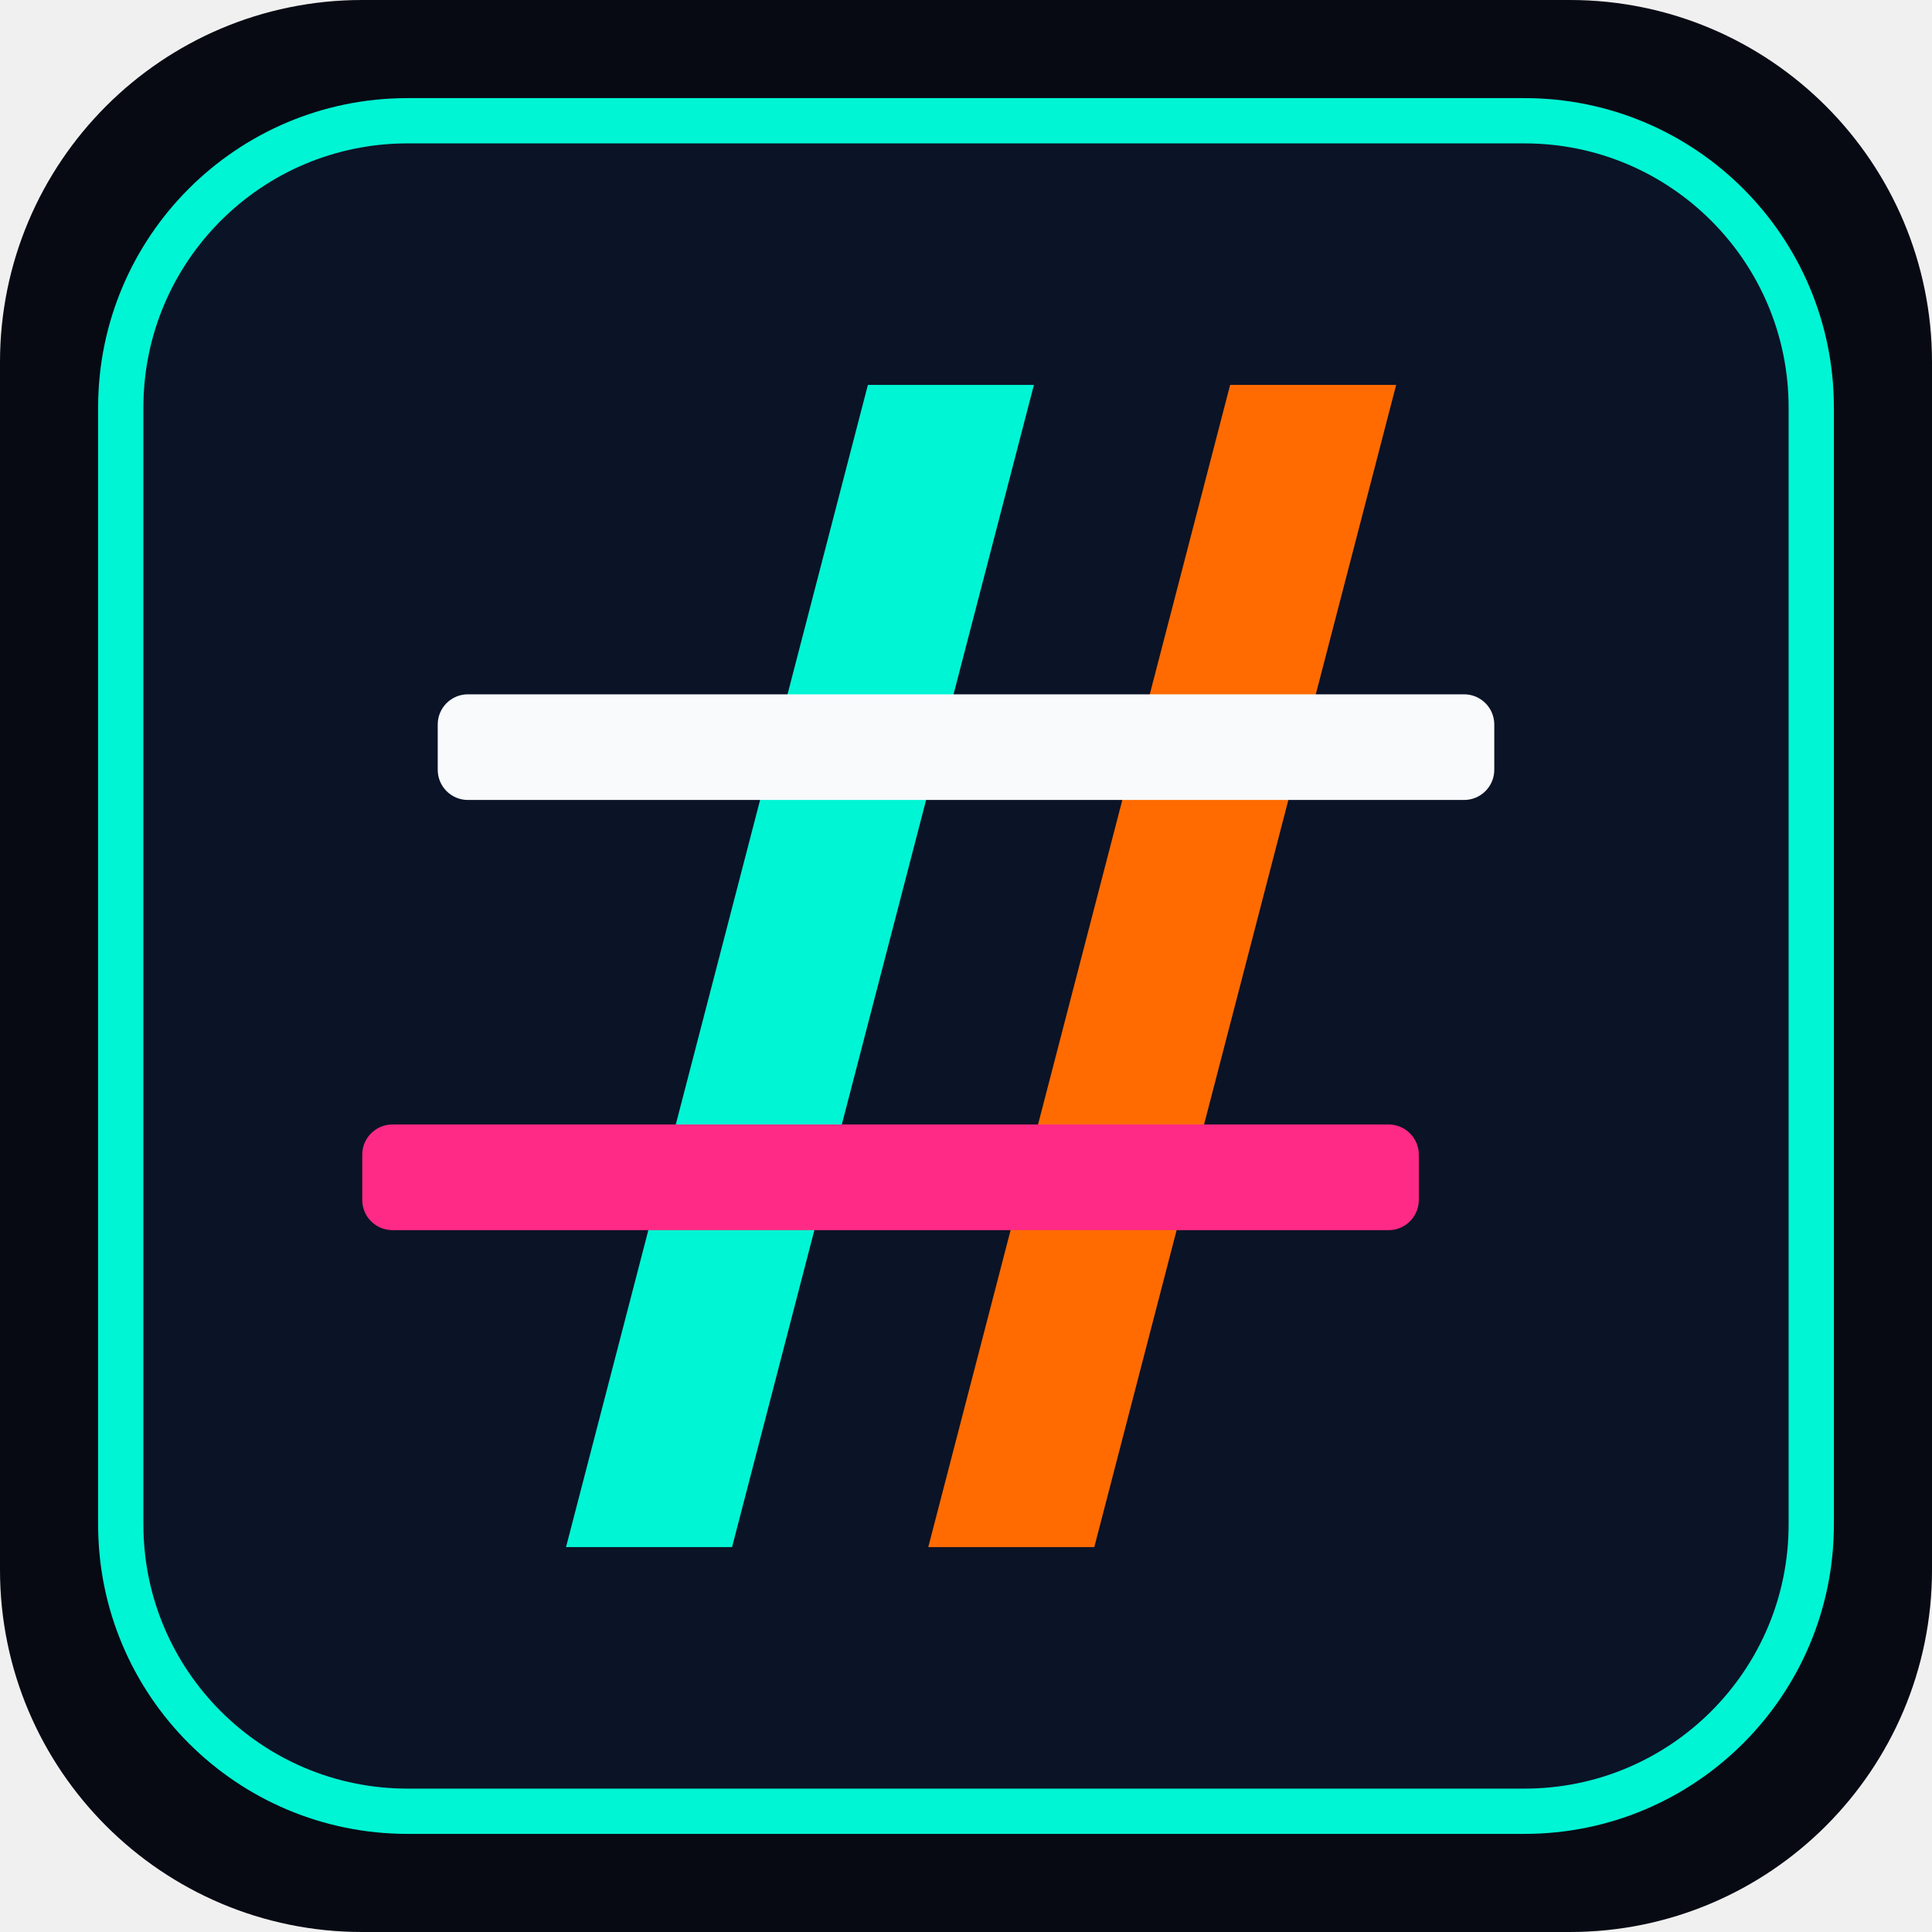
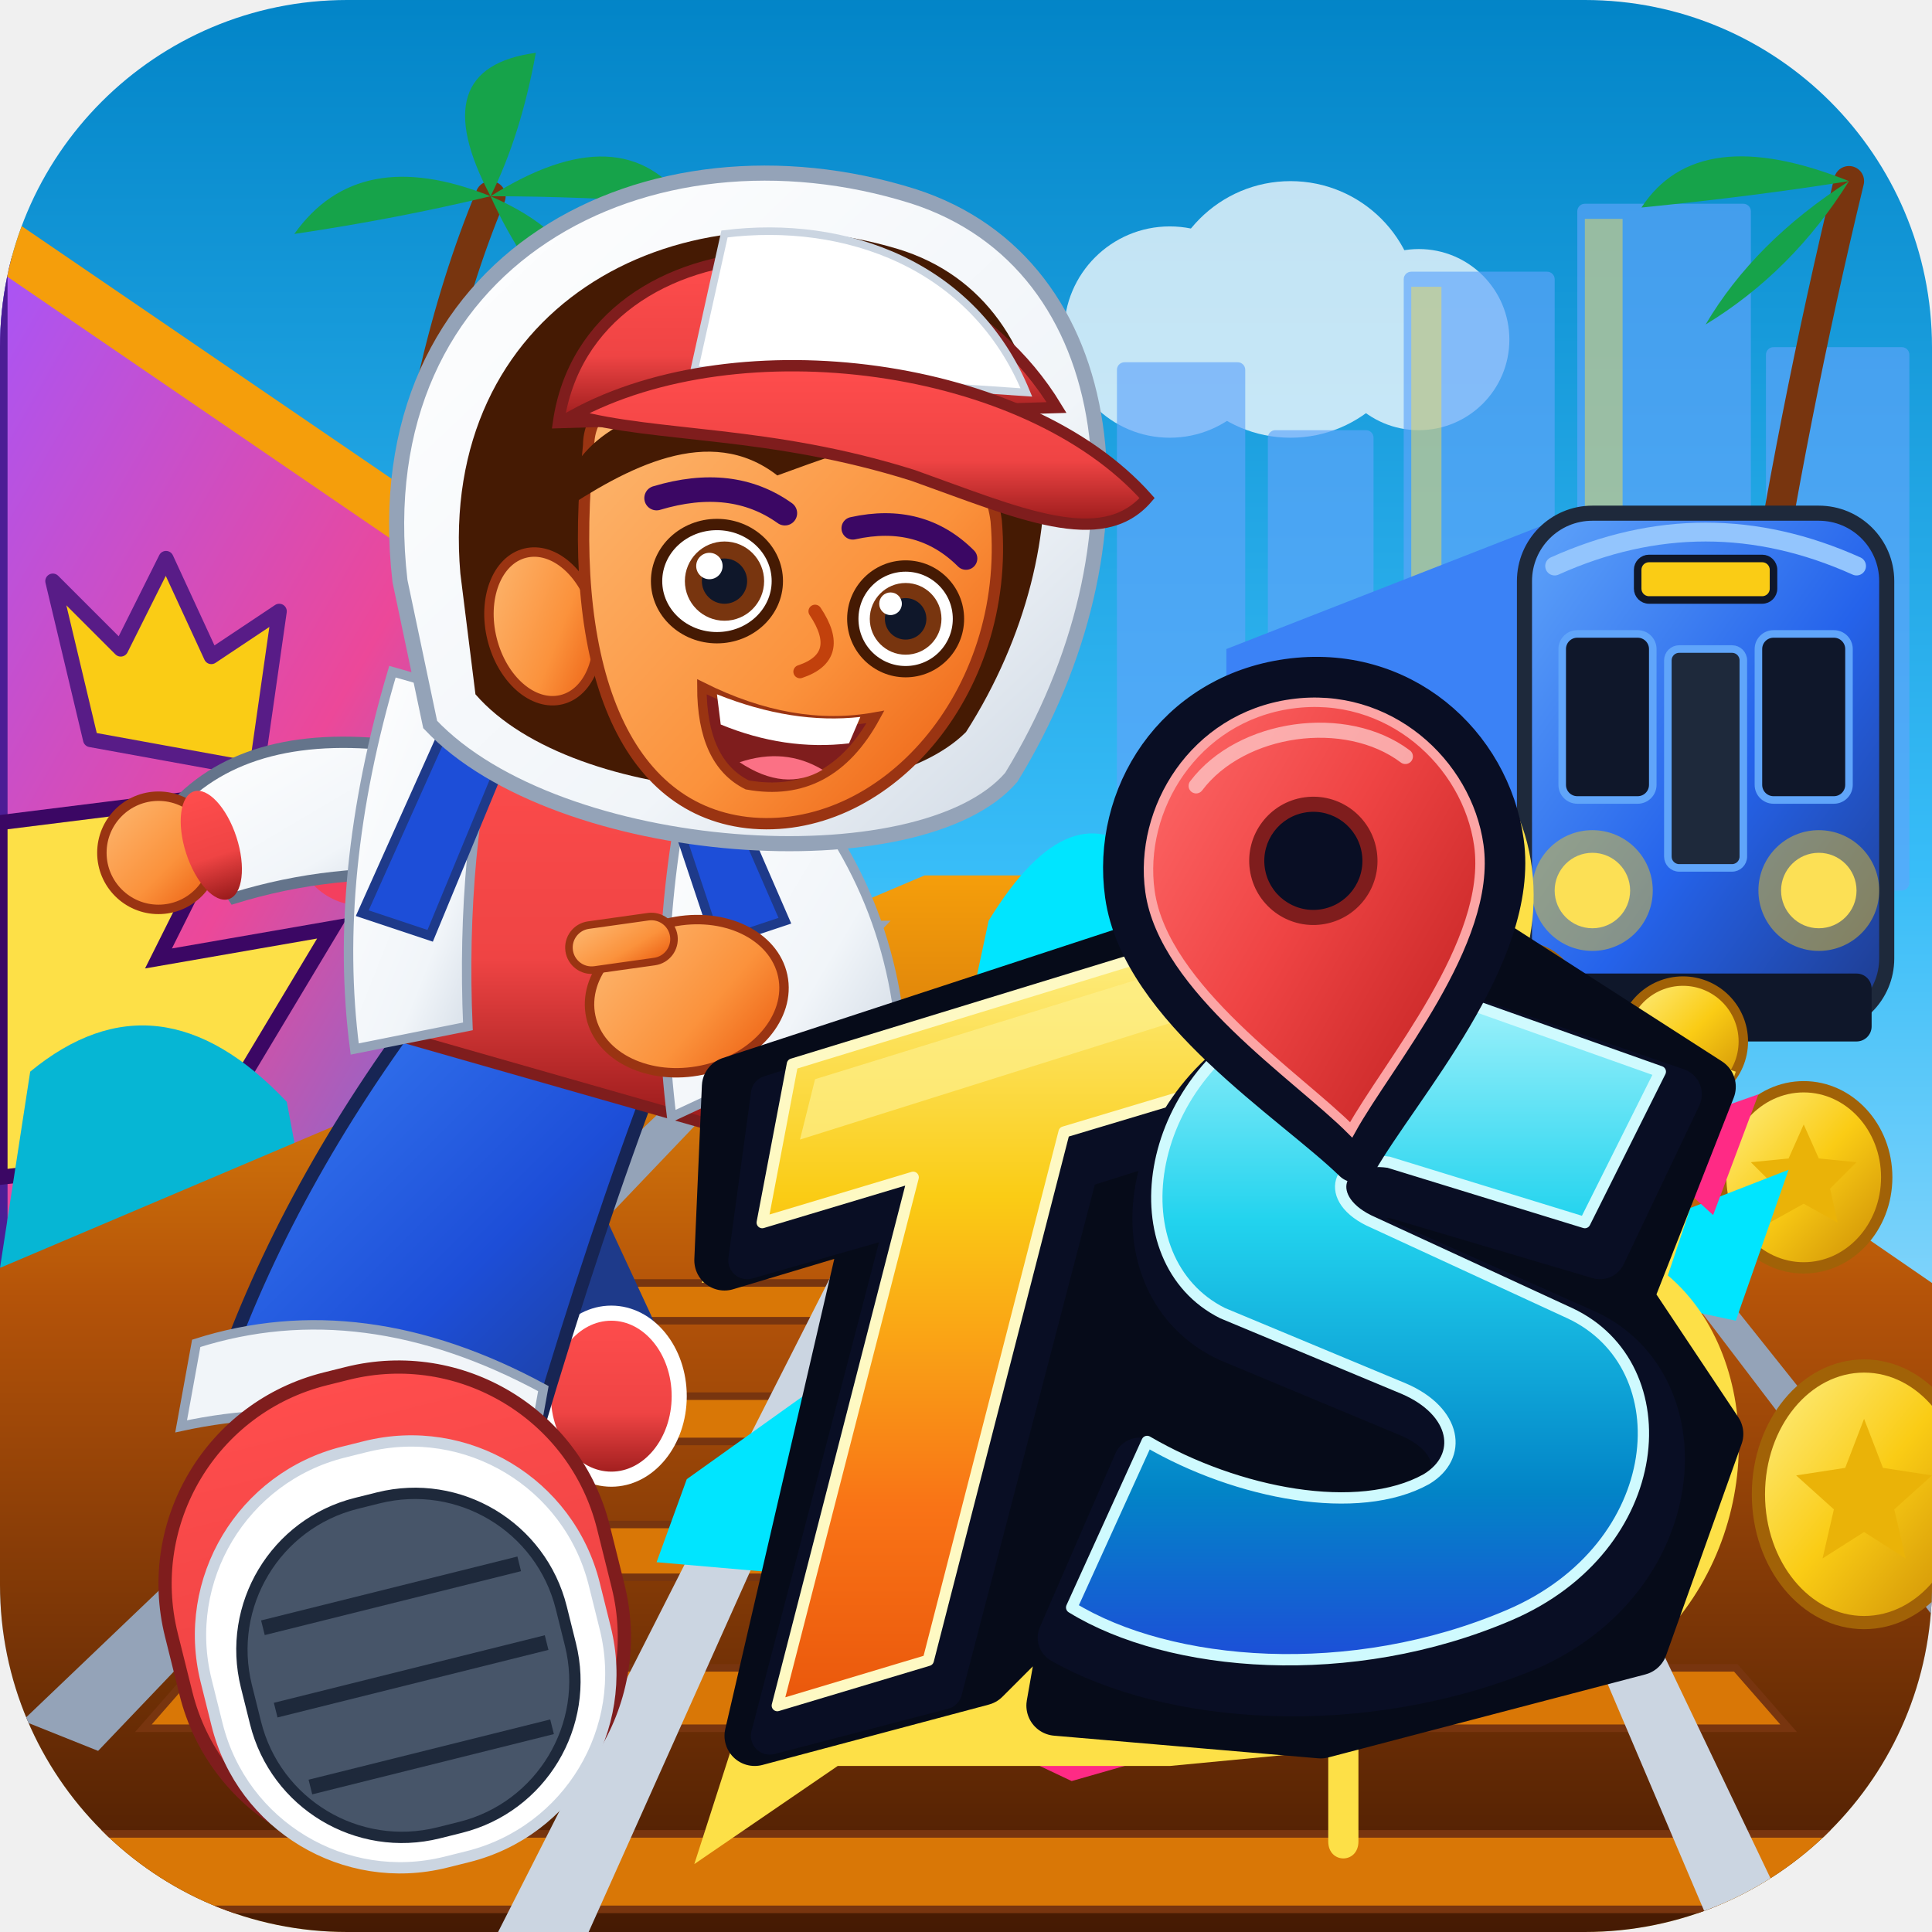
<svg xmlns="http://www.w3.org/2000/svg" viewBox="0 0 512 512" width="512" height="512">
-   <rect width="512" height="512" rx="96" fill="#070913" />
-   <rect x="32" y="32" width="448" height="448" rx="76" fill="#0b1326" stroke="#00f5d4" stroke-width="12" />
-   <polygon points="150,410 230,102 274,102 194,410" fill="#00f5d4" />
-   <polygon points="246,410 326,102 370,102 290,410" fill="#ff6b00" />
-   <rect x="116" y="184" width="280" height="28" rx="8" fill="#f8fafc" />
-   <rect x="96" y="298" width="280" height="28" rx="8" fill="#ff2a85" />
+   <defs>
+     <linearGradient id="skyGrad" x1="0%" y1="0%" x2="0%" y2="100%">
+       <stop offset="0%" stop-color="#0284c7" />
+       <stop offset="45%" stop-color="#38bdf8" />
+       <stop offset="85%" stop-color="#bae6fd" />
+       <stop offset="100%" stop-color="#fef08a" />
+     </linearGradient>
+     <linearGradient id="groundGrad" x1="0%" y1="0%" x2="0%" y2="100%">
+       <stop offset="0%" stop-color="#f59e0b" />
+       <stop offset="40%" stop-color="#b45309" />
+       <stop offset="100%" stop-color="#451a03" />
+     </linearGradient>
+     <linearGradient id="wallGrad" x1="0%" y1="0%" x2="100%" y2="100%">
+       <stop offset="0%" stop-color="#a855f7" />
+       <stop offset="50%" stop-color="#ec4899" />
+       <stop offset="100%" stop-color="#3b82f6" />
+     </linearGradient>
+     <linearGradient id="trainGrad" x1="0%" y1="0%" x2="100%" y2="100%">
+       <stop offset="0%" stop-color="#60a5fa" />
+       <stop offset="55%" stop-color="#2563eb" />
+       <stop offset="100%" stop-color="#1e3a8a" />
+     </linearGradient>
+     <linearGradient id="skinGrad" x1="0%" y1="0%" x2="100%" y2="100%">
+       <stop offset="0%" stop-color="#fdba74" />
+       <stop offset="60%" stop-color="#fb923c" />
+       <stop offset="100%" stop-color="#ea580c" />
+     </linearGradient>
+     <linearGradient id="hoodieGrad" x1="0%" y1="0%" x2="100%" y2="100%">
+       <stop offset="0%" stop-color="#ffffff" />
+       <stop offset="65%" stop-color="#f1f5f9" />
+       <stop offset="100%" stop-color="#cbd5e1" />
+     </linearGradient>
+     <linearGradient id="redGrad" x1="0%" y1="0%" x2="0%" y2="100%">
+       <stop offset="0%" stop-color="#ff4d4d" />
+       <stop offset="60%" stop-color="#ef4444" />
+       <stop offset="100%" stop-color="#991b1b" />
+     </linearGradient>
+     <linearGradient id="jeansGrad" x1="0%" y1="0%" x2="100%" y2="100%">
+       <stop offset="0%" stop-color="#3b82f6" />
+       <stop offset="60%" stop-color="#1d4ed8" />
+       <stop offset="100%" stop-color="#1e3a8a" />
+     </linearGradient>
+     <linearGradient id="tGrad" x1="0%" y1="0%" x2="0%" y2="100%">
+       <stop offset="0%" stop-color="#fef08a" />
+       <stop offset="35%" stop-color="#facc15" />
+       <stop offset="75%" stop-color="#f97316" />
+       <stop offset="100%" stop-color="#ea580c" />
+     </linearGradient>
+     <linearGradient id="sGrad" x1="0%" y1="0%" x2="0%" y2="100%">
+       <stop offset="0%" stop-color="#a5f3fc" />
+       <stop offset="35%" stop-color="#22d3ee" />
+       <stop offset="75%" stop-color="#0284c7" />
+       <stop offset="100%" stop-color="#1d4ed8" />
+     </linearGradient>
+     <linearGradient id="pinGrad" x1="0%" y1="0%" x2="100%" y2="100%">
+       <stop offset="0%" stop-color="#ff6b6b" />
+       <stop offset="45%" stop-color="#ef4444" />
+       <stop offset="100%" stop-color="#b91c1c" />
+     </linearGradient>
+     <linearGradient id="coinGrad" x1="0%" y1="0%" x2="100%" y2="100%">
+       <stop offset="0%" stop-color="#fef08a" />
+       <stop offset="50%" stop-color="#facc15" />
+       <stop offset="100%" stop-color="#ca8a04" />
+     </linearGradient>
+     <clipPath id="iconClip">
+       <rect width="512" height="512" rx="92" />
+     </clipPath>
+   </defs>
+   <g clip-path="url(#iconClip)">
+     <rect width="512" height="512" fill="url(#skyGrad)" />
+     <g fill="#ffffff" opacity="0.75">
+       <circle cx="310" cy="88" r="28" />
+       <circle cx="342" cy="82" r="34" />
+       <circle cx="376" cy="90" r="24" />
+       <circle cx="230" cy="128" r="22" />
+       <circle cx="255" cy="124" r="26" />
+     </g>
+     <g fill="#60a5fa" opacity="0.65">
+       <rect x="296" y="96" width="34" height="140" rx="2" />
+       <rect x="336" y="114" width="28" height="122" rx="2" />
+       <rect x="372" y="72" width="40" height="164" rx="2" />
+       <rect x="418" y="54" width="46" height="182" rx="2" />
+       <rect x="468" y="92" width="38" height="144" rx="2" />
+     </g>
+     <g fill="#fde047" opacity="0.45">
+       <rect x="374" y="76" width="8" height="140" />
+       <rect x="420" y="58" width="10" height="160" />
+     </g>
+     <g stroke="#78350f" stroke-width="8" stroke-linecap="round" fill="none">
+       <path d="M105,160 Q112,95 130,52" />
+       <path d="M465,175 Q475,110 490,48" />
+     </g>
+     <g fill="#16a34a">
+       <path d="M130,52 Q95,38 78,62 Q105,58 130,52 Z" />
+       <path d="M130,52 Q112,18 142,14 Q138,36 130,52 Z" />
+       <path d="M130,52 Q165,30 182,54 Q154,52 130,52 Z" />
+       <path d="M130,52 Q160,65 154,88 Q138,70 130,52 Z" />
+       <path d="M490,48 Q450,32 435,55 Q465,52 490,48 Z" />
+       <path d="M490,48 Q465,64 452,86 Q475,72 490,48 Z" />
+     </g>
+     <polygon points="0,68 158,176 158,318 0,342" fill="url(#wallGrad)" stroke="#4c1d95" stroke-width="4" />
+     <polygon points="0,56 164,168 158,180 0,72" fill="#f59e0b" />
+     <polygon points="14,154 24,196 68,204 74,162 56,174 44,148 32,172" fill="#facc15" stroke="#581c87" stroke-width="4" stroke-linejoin="round" />
+     <path d="M0,218 L64,210 L42,254 L88,246 L52,306 L0,312 Z" fill="#fde047" stroke="#3b0764" stroke-width="4" />
+     <path d="M8,284 Q42,256 76,292 L82,324 L0,336 Z" fill="#06b6d4" />
+     <circle cx="96" cy="222" r="18" fill="#f43f5e" />
+     <polygon points="0,336 245,232 355,232 512,340 512,512 0,512" fill="url(#groundGrad)" />
+     <g fill="#d97706" stroke="#78350f" stroke-width="2">
+       <polygon points="24,486 488,486 504,506 8,506" />
+       <polygon points="52,442 460,442 474,458 38,458" />
+       <polygon points="82,404 432,404 444,418 70,418" />
+       <polygon points="112,370 404,370 414,382 102,382" />
+       <polygon points="142,340 378,340 386,350 134,350" />
+     </g>
+     <polygon points="6,456 228,244 236,244 26,464" fill="#94a3b8" />
+     <polygon points="132,512 268,244 276,244 156,512" fill="#cbd5e1" />
+     <polygon points="348,244 476,512 454,512 340,244" fill="#cbd5e1" />
+     <polygon points="378,244 512,412 512,428 372,244" fill="#94a3b8" />
+     <g>
+       <polygon points="325,172 412,138 412,265 325,248" fill="#3b82f6" />
+       <rect x="404" y="136" width="96" height="136" rx="18" fill="url(#trainGrad)" stroke="#1e293b" stroke-width="4" />
+       <path d="M412,150 Q452,132 492,150" fill="none" stroke="#93c5fd" stroke-width="5" stroke-linecap="round" />
+       <rect x="434" y="148" width="36" height="11" rx="3" fill="#facc15" stroke="#0f172a" stroke-width="2" />
+       <rect x="414" y="168" width="24" height="44" rx="4" fill="#0f172a" stroke="#60a5fa" stroke-width="2" />
+       <rect x="442" y="172" width="20" height="58" rx="3" fill="#1e293b" stroke="#60a5fa" stroke-width="2" />
+       <rect x="466" y="168" width="24" height="44" rx="4" fill="#0f172a" stroke="#60a5fa" stroke-width="2" />
+       <circle cx="422" cy="236" r="10" fill="#fef08a" />
+       <circle cx="422" cy="236" r="16" fill="#facc15" opacity="0.45" />
+       <circle cx="482" cy="236" r="10" fill="#fef08a" />
+       <circle cx="482" cy="236" r="16" fill="#facc15" opacity="0.45" />
+       <rect x="408" y="258" width="88" height="18" rx="4" fill="#0f172a" />
+     </g>
+     <g>
+       <circle cx="404" cy="264" r="13" fill="url(#coinGrad)" stroke="#a16207" stroke-width="2.5" />
+       <circle cx="446" cy="276" r="16" fill="url(#coinGrad)" stroke="#a16207" stroke-width="2.5" />
+       <ellipse cx="478" cy="312" rx="22" ry="24" fill="url(#coinGrad)" stroke="#a16207" stroke-width="3" />
+       <polygon points="478,298 482,307 492,308 485,315 487,324 478,319 469,324 471,315 464,308 474,307" fill="#eab308" />
+       <ellipse cx="494" cy="396" rx="28" ry="34" fill="url(#coinGrad)" stroke="#a16207" stroke-width="3.5" />
+       <polygon points="494,376 499,389 512,391 502,400 505,413 494,406 483,413 486,400 476,391 489,389" fill="#eab308" />
+     </g>
+     <g>
+       <path d="M108,198 Q66,192 46,214 L62,238 Q88,230 116,232 Z" fill="url(#hoodieGrad)" stroke="#64748b" stroke-width="3" />
+       <circle cx="42" cy="226" r="15" fill="url(#skinGrad)" stroke="#9a3412" stroke-width="2.5" />
+       <ellipse cx="56" cy="224" rx="7" ry="15" transform="rotate(-18 56 224)" fill="url(#redGrad)" />
+       <path d="M150,300 L176,356 L146,368 L124,306 Z" fill="#1e3a8a" />
+       <ellipse cx="162" cy="370" rx="18" ry="22" fill="url(#redGrad)" stroke="#ffffff" stroke-width="4" />
+       <path d="M114,264 Q76,314 58,366 L142,380 Q158,326 174,284 Z" fill="url(#jeansGrad)" stroke="#172554" stroke-width="3.5" />
+       <path d="M52,356 Q96,342 144,368 L140,390 Q94,368 48,378 Z" fill="#f1f5f9" stroke="#94a3b8" stroke-width="2.5" />
+       <g transform="rotate(-14 108 428)">
+         <rect x="46" y="362" width="118" height="128" rx="56" fill="url(#redGrad)" stroke="#7f1d1d" stroke-width="3.5" />
+         <rect x="52" y="382" width="106" height="112" rx="50" fill="#ffffff" stroke="#cbd5e1" stroke-width="3" />
+         <rect x="62" y="396" width="86" height="90" rx="40" fill="#475569" stroke="#1e293b" stroke-width="3" />
+         <line x1="70" y1="422" x2="140" y2="422" stroke="#1e293b" stroke-width="4" />
+         <line x1="68" y1="444" x2="142" y2="444" stroke="#1e293b" stroke-width="4" />
+         <line x1="72" y1="466" x2="138" y2="466" stroke="#1e293b" stroke-width="4" />
+       </g>
+       <path d="M112,188 L208,204 L188,298 L104,274 Z" fill="url(#redGrad)" stroke="#7f1d1d" stroke-width="3" />
+       <path d="M104,178 Q88,232 94,278 L124,272 Q122,226 132,186 Z" fill="url(#hoodieGrad)" stroke="#94a3b8" stroke-width="2.5" />
+       <path d="M196,192 Q232,224 238,268 L178,296 Q172,248 184,198 Z" fill="url(#hoodieGrad)" stroke="#94a3b8" stroke-width="2.5" />
+       <path d="M122,184 L96,242 L114,248 L138,190 Z" fill="#1d4ed8" stroke="#1e3a8a" stroke-width="2.5" />
+       <path d="M188,198 L208,244 L190,250 L174,202 Z" fill="#1d4ed8" stroke="#1e3a8a" stroke-width="2.5" />
+       <g>
+         <ellipse cx="182" cy="264" rx="26" ry="20" transform="rotate(-12 182 264)" fill="url(#skinGrad)" stroke="#9a3412" stroke-width="2.5" />
+         <rect x="150" y="246" width="28" height="12" rx="6" transform="rotate(-8 150 246)" fill="url(#skinGrad)" stroke="#9a3412" stroke-width="2" />
+       </g>
+       <path d="M106,154 C96,68 172,30 242,52 C298,70 306,144 268,206 C244,234 148,228 114,192 Z" fill="url(#hoodieGrad)" stroke="#94a3b8" stroke-width="4" />
+       <path d="M122,152 C116,82 178,48 238,66 C284,80 288,144 256,194 C232,218 152,214 126,184 Z" fill="#451a03" />
+       <g>
+         <ellipse cx="144" cy="166" rx="14" ry="20" transform="rotate(-14 144 166)" fill="url(#skinGrad)" stroke="#9a3412" stroke-width="2.5" />
+         <path d="M156,118 C156,86 258,92 264,138 C268,184 234,222 198,218 C164,214 150,174 156,118 Z" fill="url(#skinGrad)" stroke="#9a3412" stroke-width="3" />
+         <path d="M148,136 C152,102 204,96 268,122 C254,108 228,118 206,126 C188,112 166,124 148,136 Z" fill="#451a03" />
+         <path d="M174,132 Q194,126 208,136" fill="none" stroke="#3b0764" stroke-width="6.5" stroke-linecap="round" />
+         <path d="M226,140 Q244,136 256,148" fill="none" stroke="#3b0764" stroke-width="6" stroke-linecap="round" />
+         <ellipse cx="190" cy="154" rx="16" ry="15" fill="#ffffff" stroke="#451a03" stroke-width="3" />
+         <circle cx="192" cy="154" r="10.5" fill="#78350f" />
+         <circle cx="192" cy="154" r="6" fill="#0f172a" />
+         <circle cx="188" cy="150" r="3.5" fill="#ffffff" />
+         <ellipse cx="240" cy="164" rx="14" ry="14" fill="#ffffff" stroke="#451a03" stroke-width="3" />
+         <circle cx="240" cy="164" r="9.5" fill="#78350f" />
+         <circle cx="240" cy="164" r="5.5" fill="#0f172a" />
+         <circle cx="236" cy="160" r="3" fill="#ffffff" />
+         <path d="M216,162 Q224,174 212,178" fill="none" stroke="#c2410c" stroke-width="3.5" stroke-linecap="round" />
+         <path d="M186,182 Q210,194 232,190 Q220,212 198,208 Q186,202 186,182 Z" fill="#7f1d1d" stroke="#9a3412" stroke-width="2.5" />
+         <path d="M190,184 Q210,192 228,190 L225,197 Q208,199 191,192 Z" fill="#ffffff" />
+         <path d="M196,202 Q208,198 218,204 Q208,210 196,202 Z" fill="#fb7185" />
+       </g>
+       <g>
+         <path d="M148,112 C156,56 246,52 280,108 Z" fill="url(#redGrad)" stroke="#7f1d1d" stroke-width="3" />
+         <path d="M192,62 C224,58 258,70 272,104 L184,98 Z" fill="#ffffff" stroke="#cbd5e1" stroke-width="2" />
+         <path d="M152,110 C196,86 272,96 304,132 C292,146 270,136 242,126 C204,114 174,116 152,110 Z" fill="url(#redGrad)" stroke="#7f1d1d" stroke-width="3" />
+       </g>
+     </g>
+     <g transform="translate(8, 6)">
+       <g>
+         <path d="M254,238 Q276,202 296,222 L308,252 L248,266 Z" fill="#00e5ff" />
+         <path d="M174,386 L216,356 L212,412 L166,408 Z" fill="#00e5ff" />
+         <path d="M430,318 L466,304 L452,344 L424,338 Z" fill="#00e5ff" />
+         <path d="M424,296 L458,284 L446,316 Z" fill="#ff2a85" />
+         <path d="M238,448 L286,432 L318,454 L276,466 Z" fill="#ff2a85" />
+         <path d="M194,274 L302,236 C304,192 346,168 380,192 C402,208 402,240 392,258 L452,278 L434,332 C460,354 460,404 428,432 L352,456 L352,482 C352,488 344,488 344,482 L344,458 L302,462 L214,462 L176,488 L194,432 L218,324 L178,334 Z" fill="#fde047" />
+       </g>
+       <polygon points="186,282 308,242 388,246 444,282 422,338 446,374 426,430 342,452 272,446 278,412 252,438 192,454 224,316 184,328" fill="#060b19" stroke="#060b19" stroke-width="16" stroke-linejoin="round" />
+       <g>
+         <polygon points="196,284 328,242 316,292 278,304 242,442 196,454 232,316 190,328" fill="#090e24" stroke="#090e24" stroke-width="10" stroke-linejoin="round" />
+         <polygon points="202,276 326,238 314,282 274,294 238,434 198,446 234,306 194,318" fill="url(#tGrad)" stroke="#fef9c3" stroke-width="3" stroke-linejoin="round" />
+         <polygon points="208,280 318,246 312,262 204,296" fill="#fef08a" opacity="0.7" />
+       </g>
+       <g>
+         <path d="M372,262 L436,284 L416,326 L362,310 C350,308 346,318 358,324 L412,348 C442,362 438,412 396,430 C352,448 302,444 274,428 L294,382 C318,396 354,402 372,392 C382,386 380,374 366,368 L318,348 C288,334 294,286 334,268 C348,262 360,260 372,262 Z" fill="#090e24" stroke="#090e24" stroke-width="14" stroke-linejoin="round" />
+         <path d="M370,256 L432,278 L412,318 L360,302 C346,300 342,312 356,318 L408,342 C438,356 434,404 392,422 C350,440 302,436 276,420 L296,376 C320,390 352,396 370,386 C380,380 378,368 364,362 L316,342 C288,328 294,280 332,262 C346,256 358,254 370,256 Z" fill="url(#sGrad)" stroke="#cffafe" stroke-width="3" stroke-linejoin="round" />
+       </g>
+       <g transform="translate(342, 236) rotate(-8)">
+         <path d="M0,-62 C30,-62 50,-38 50,-12 C50,18 14,48 0,66 C-14,48 -50,18 -50,-12 C-50,-38 -30,-62 0,-62 Z" fill="#090e24" stroke="#090e24" stroke-width="12" stroke-linejoin="round" />
+         <path d="M0,-56 C26,-56 44,-34 44,-12 C44,14 12,42 0,58 C-12,42 -44,14 -44,-12 C-44,-34 -26,-56 0,-56 Z" fill="url(#pinGrad)" stroke="#fca5a5" stroke-width="2.5" />
+         <path d="M-28,-38 C-14,-52 14,-52 28,-38" fill="none" stroke="#fecaca" stroke-width="4" stroke-linecap="round" opacity="0.75" />
+         <circle cx="0" cy="-14" r="17" fill="#7f1d1d" />
+         <circle cx="0" cy="-14" r="13" fill="#090e24" />
+       </g>
+     </g>
+   </g>
</svg>
